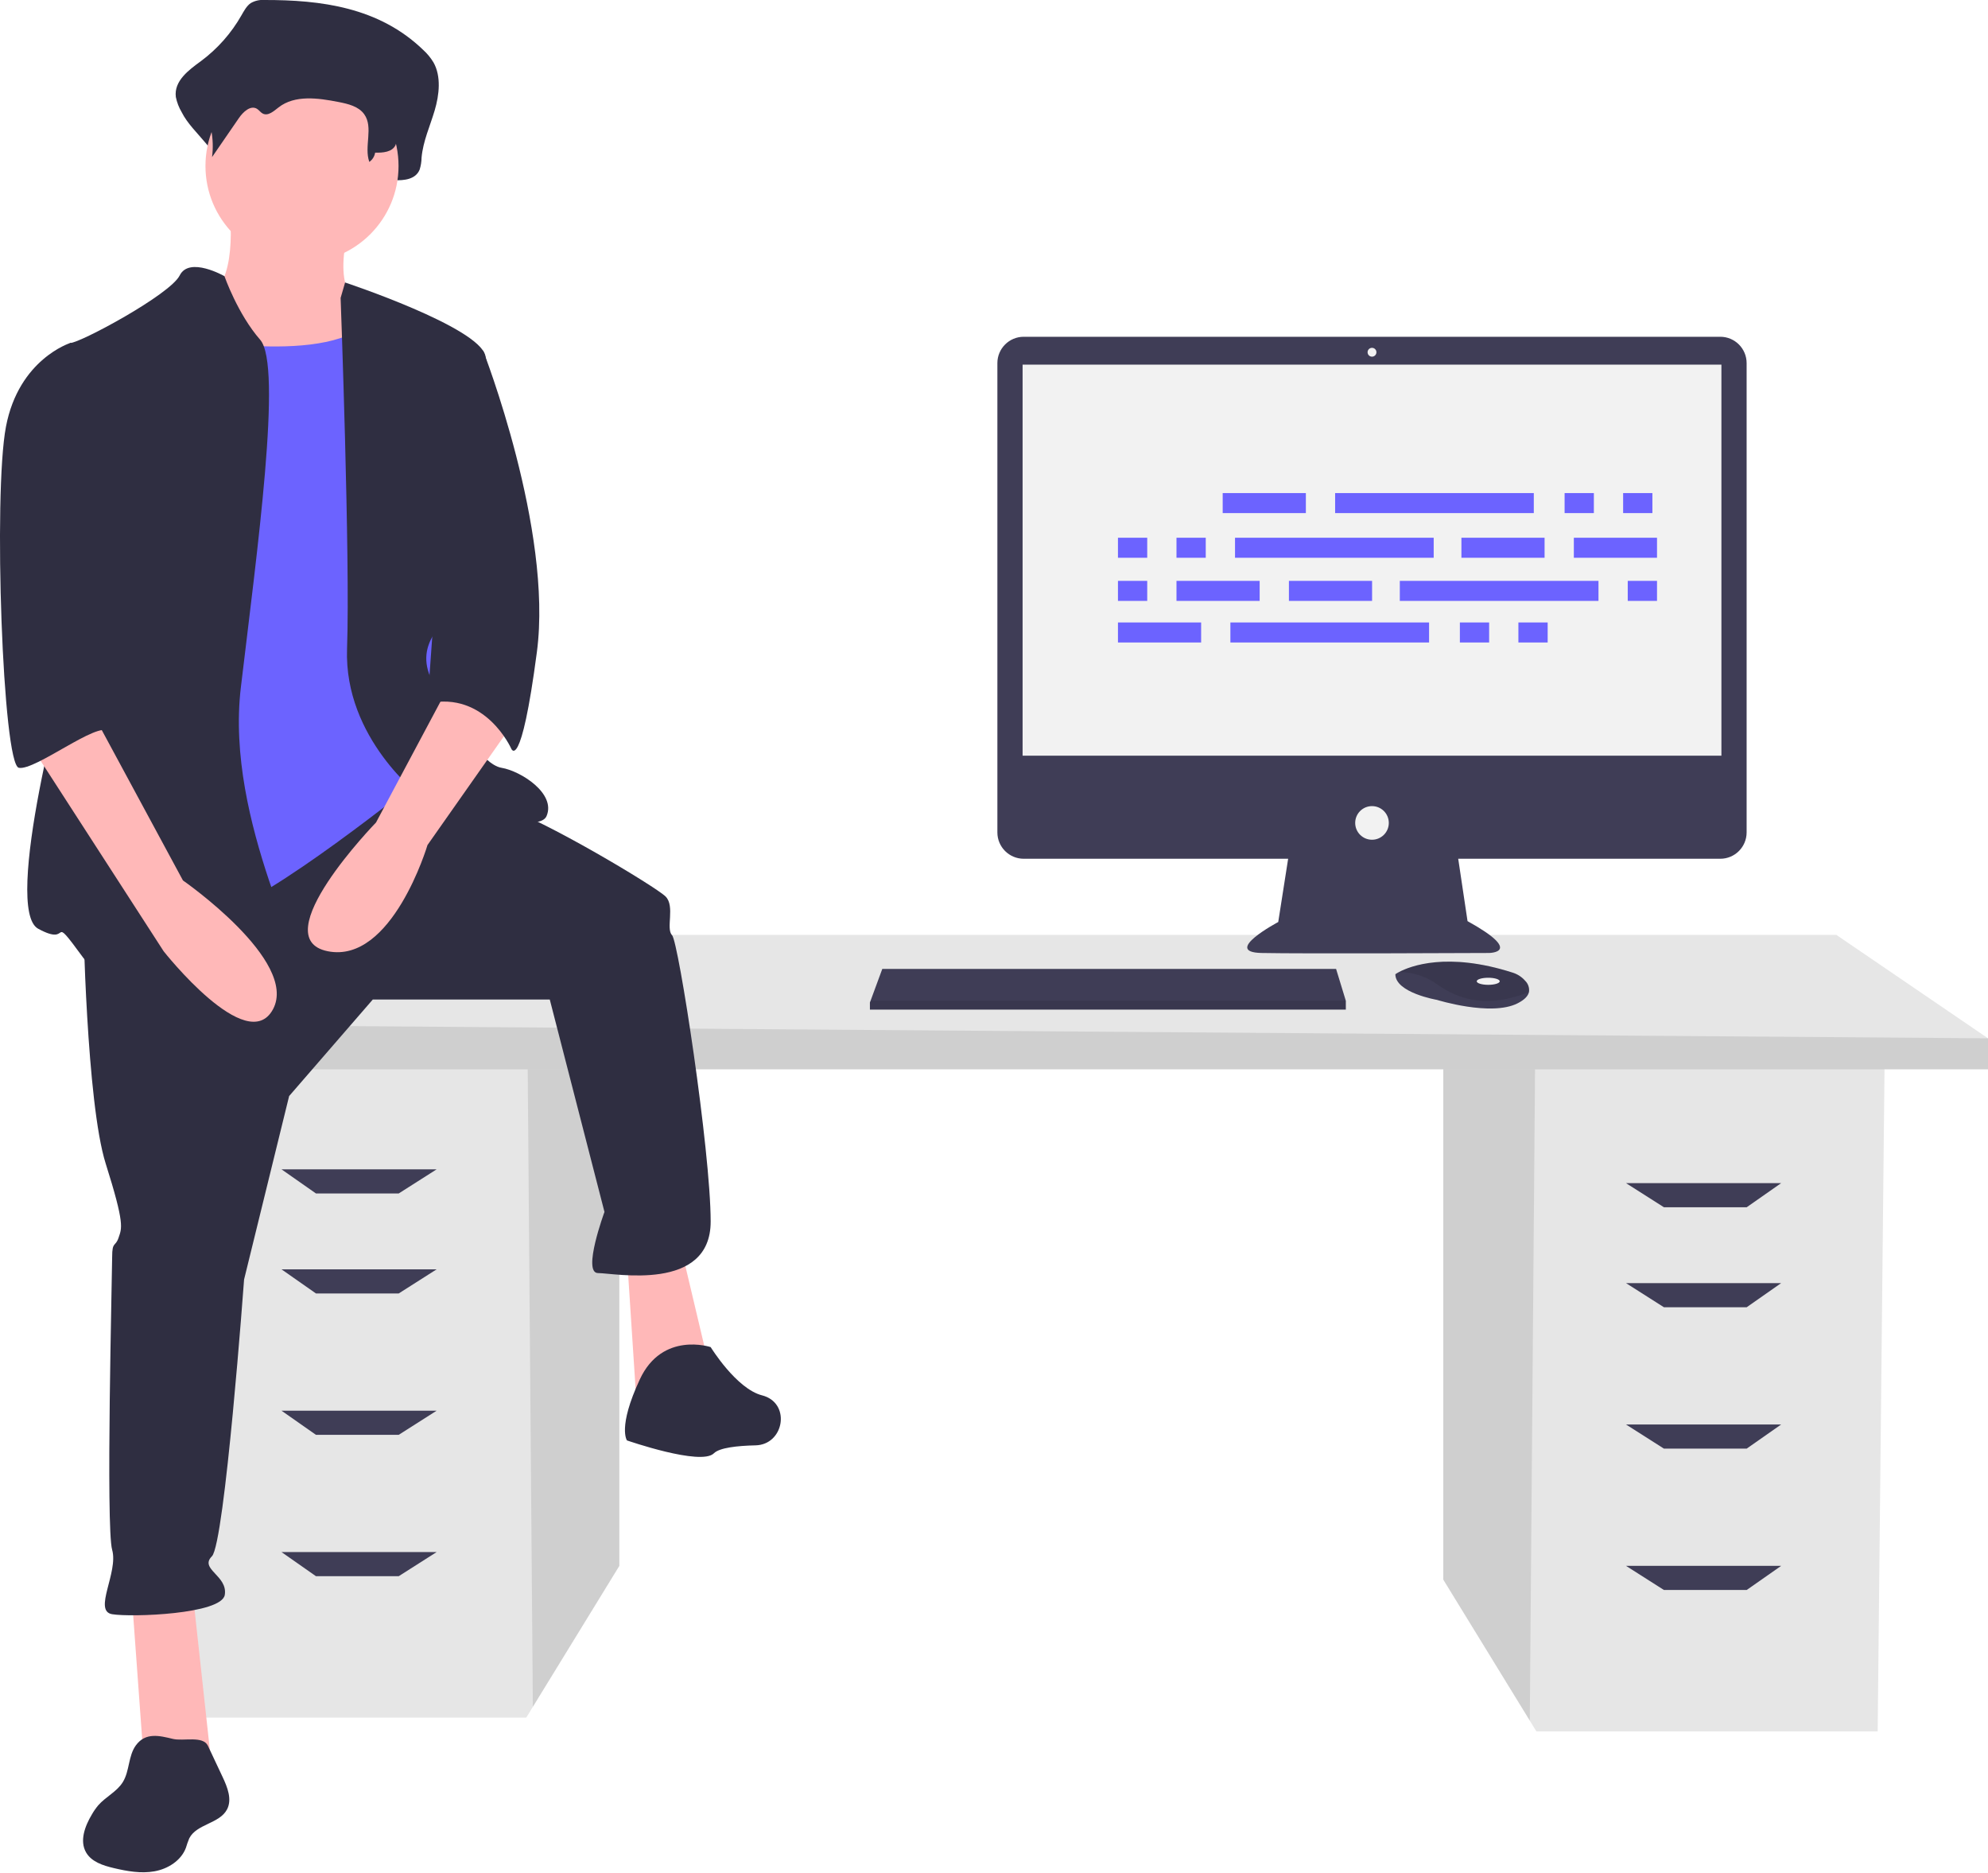
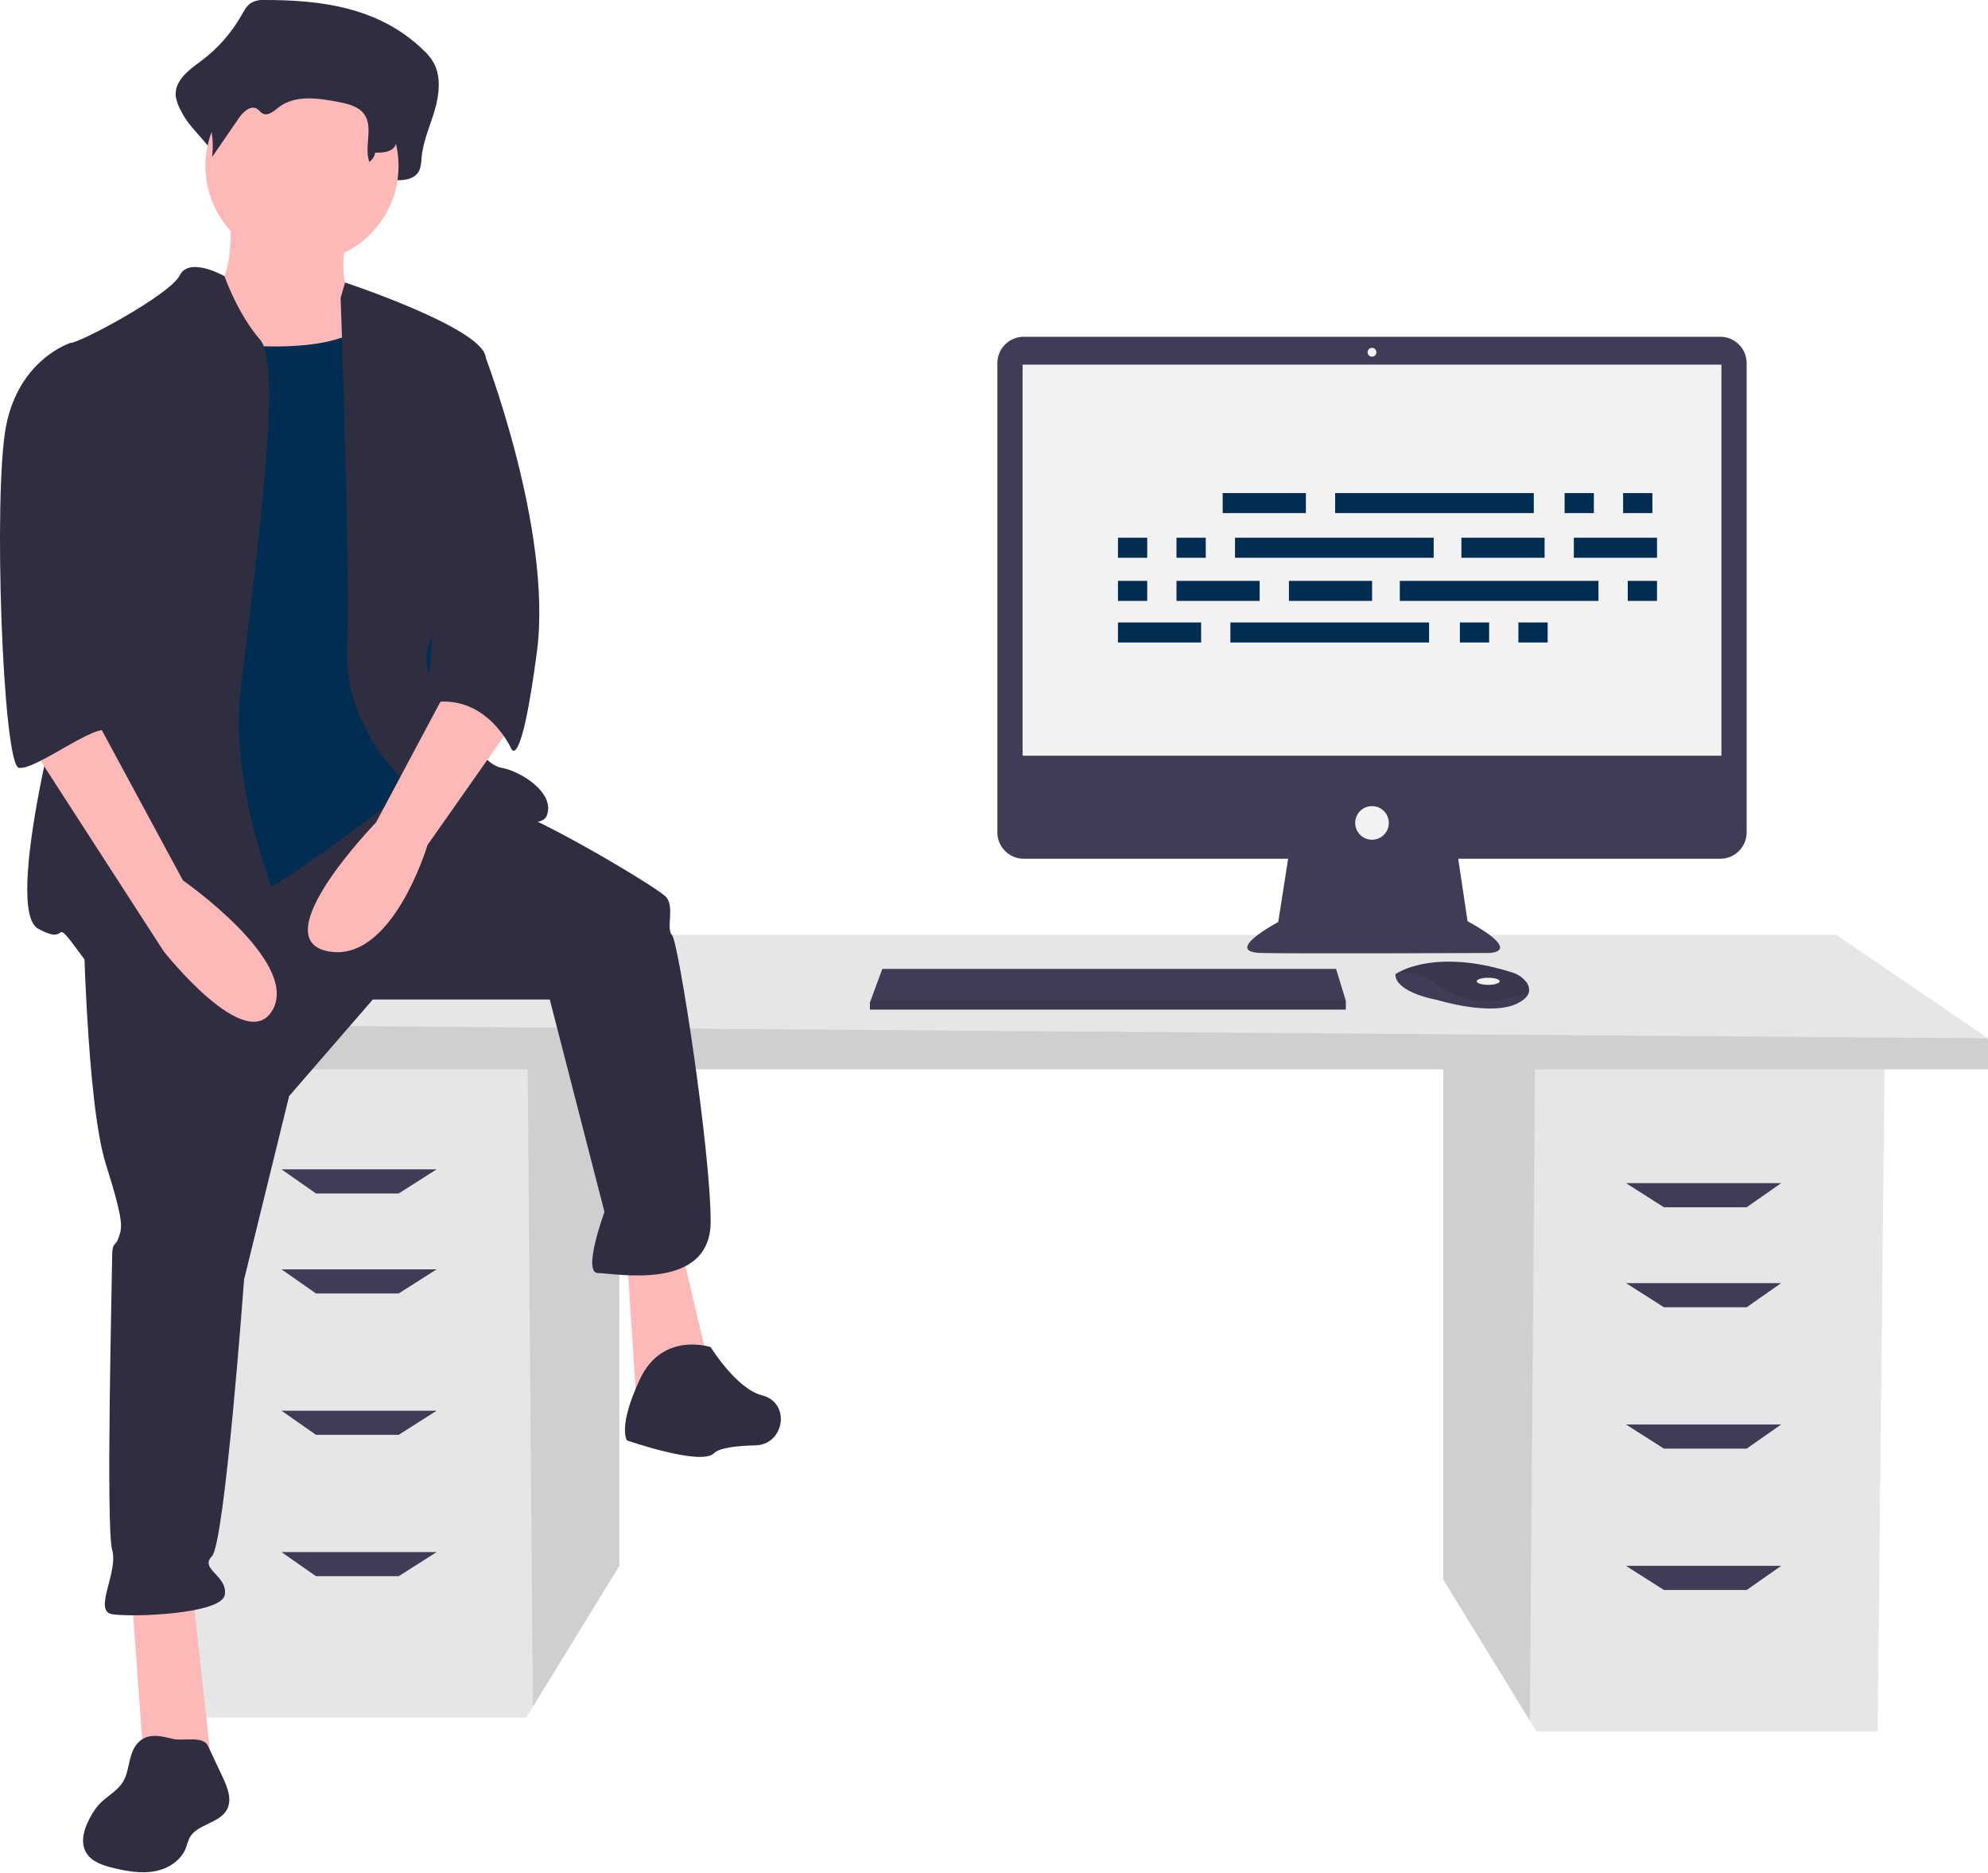
<svg xmlns="http://www.w3.org/2000/svg" id="b52d7e2d-d80f-4111-b6ed-d15502ee1edd" data-name="Layer 1" width="711.188" height="669.683" viewBox="0 0 711.188 669.683">
  <polygon points="516.326 380.018 516.326 565.013 547.27 615.443 549.625 619.279 671.722 619.279 674.189 380.018 516.326 380.018" fill="#e6e6e6" />
  <polygon points="516.326 380.018 516.326 565.013 547.27 615.443 549.169 380.018 516.326 380.018" opacity="0.1" />
  <polygon points="221.566 375.084 221.566 560.08 190.622 610.51 188.267 614.345 66.17 614.345 63.703 375.084 221.566 375.084" fill="#e6e6e6" />
  <polygon points="221.566 375.084 221.566 560.08 190.622 610.51 188.723 375.084 221.566 375.084" opacity="0.1" />
  <polygon points="711.188 371.385 711.188 382.484 47.67 382.484 47.67 366.451 109.335 334.385 656.923 334.385 711.188 371.385" fill="#e6e6e6" />
  <polygon points="711.188 371.385 711.188 382.484 47.67 382.484 47.67 366.451 711.188 371.385" opacity="0.1" />
  <polygon points="142.635 426.883 113.035 426.883 100.702 418.25 156.201 418.25 142.635 426.883" fill="#3f3d56" />
  <polygon points="142.635 462.649 113.035 462.649 100.702 454.016 156.201 454.016 142.635 462.649" fill="#3f3d56" />
  <polygon points="142.635 513.215 113.035 513.215 100.702 504.581 156.201 504.581 142.635 513.215" fill="#3f3d56" />
  <polygon points="142.635 563.78 113.035 563.78 100.702 555.147 156.201 555.147 142.635 563.78" fill="#3f3d56" />
  <polygon points="595.257 431.816 624.857 431.816 637.19 423.183 581.691 423.183 595.257 431.816" fill="#3f3d56" />
  <polygon points="595.257 467.582 624.857 467.582 637.19 458.949 581.691 458.949 595.257 467.582" fill="#3f3d56" />
  <polygon points="595.257 518.148 624.857 518.148 637.19 509.515 581.691 509.515 595.257 518.148" fill="#3f3d56" />
  <polygon points="595.257 568.713 624.857 568.713 637.19 560.08 581.691 560.08 595.257 568.713" fill="#3f3d56" />
  <path d="M859.82,235.615H610.634a9.423,9.423,0,0,0-9.424,9.424V412.897a9.423,9.423,0,0,0,9.424,9.424h94.593l-3.544,22.626s-20.253,10.759-6.013,11.076,81.328,0,81.328,0,12.974,0-7.595-11.392l-3.334-22.31h93.75a9.423,9.423,0,0,0,9.424-9.424V245.039A9.423,9.423,0,0,0,859.82,235.615Z" transform="translate(-244.406 -115.1587)" fill="#3f3d56" />
  <rect x="365.823" y="130.424" width="249.996" height="139.871" fill="#f2f2f2" />
  <circle cx="490.821" cy="125.994" r="1.582" fill="#f2f2f2" />
  <circle cx="490.821" cy="294.346" r="6.013" fill="#f2f2f2" />
  <polygon points="481.452 357.952 481.452 361.117 311.202 361.117 311.202 358.585 311.436 357.952 315.632 346.56 477.971 346.56 481.452 357.952" fill="#3f3d56" />
  <path d="M791.376,470.013c-.31,1.326-1.481,2.725-4.127,4.047-9.493,4.747-28.797-1.266-28.797-1.266s-14.873-2.532-14.873-9.177a11.866,11.866,0,0,1,1.304-.775c3.991-2.112,17.225-7.322,40.691.221a9.786,9.786,0,0,1,4.46,2.923A4.667,4.667,0,0,1,791.376,470.013Z" transform="translate(-244.406 -115.1587)" fill="#3f3d56" />
  <path d="M791.376,470.013c-11.62,4.452-21.977,4.785-32.607-2.598a23.343,23.343,0,0,0-13.886-4.573c3.991-2.112,17.225-7.322,40.691.221a9.786,9.786,0,0,1,4.46,2.923A4.667,4.667,0,0,1,791.376,470.013Z" transform="translate(-244.406 -115.1587)" opacity="0.1" />
  <ellipse cx="532.4" cy="350.99" rx="4.114" ry="1.266" fill="#f2f2f2" />
  <polygon points="481.452 357.952 481.452 361.117 311.202 361.117 311.202 358.585 311.436 357.952 481.452 357.952" opacity="0.1" />
  <path d="M339.068,115.159a8.554,8.554,0,0,0-4.961,1.108c-1.476,1.011-2.406,2.782-3.356,4.429a52.986,52.986,0,0,1-14.434,16.305c-4.289,3.142-9.742,7.06-9.008,12.853a17.372,17.372,0,0,0,2.091,5.426c3.957,7.987,14.754,14.159,13.692,23.273,3.931-6.581-1.327-9.835,2.604-16.416,1.872-3.134,5.124-6.672,7.951-4.704.946.659,1.568,1.841,2.553,2.419,2.351,1.38,4.853-1.258,6.934-3.126,7.177-6.443,17.383-4.755,26.314-2.747,4.216.948,8.847,2.191,11.34,6.221,3.277,5.298-3.113,11.02-4.728,17.01a3.264,3.264,0,0,0,3.503,4.062c2.68-.264,5.854-.481,6.013-1.657,3.372.12,7.503-.262,8.947-3.772a14.762,14.762,0,0,0,.693-4.293c.53-5.897,3.033-11.277,4.691-16.89s2.379-12.191-.419-17.167a19.864,19.864,0,0,0-3.666-4.456C379.94,117.67,359.063,115.136,339.068,115.159Z" transform="translate(-244.406 -115.1587)" fill="#2f2e41" />
  <path d="M326.544,190.064s3.453,28.778-9.209,31.081,11.511,41.441,11.511,41.441l57.557,6.907-13.814-46.045s-9.209-3.453-3.453-26.476S326.544,190.064,326.544,190.064Z" transform="translate(-244.406 -115.1587)" fill="#ffb8b8" />
  <polygon points="47.028 569.318 51.633 632.631 75.806 632.631 68.9 569.318 47.028 569.318" fill="#ffb8b8" />
  <polygon points="224.303 449.6 227.756 502.552 254.233 491.041 243.872 447.298 224.303 449.6" fill="#ffb8b8" />
  <path d="M274.167,442.738s1.151,66.766,8.058,88.637,5.756,23.023,4.605,26.476-2.302,1.151-2.302,6.907-2.302,96.695,0,104.753-6.907,21.872,0,23.023,39.139,0,40.29-6.907-9.209-9.209-4.605-13.814,11.511-98.998,11.511-98.998l16.116-65.615,29.93-34.534H441.082l19.569,75.975s-8.058,21.872-2.302,21.872,40.29,6.907,40.29-18.418S487.127,451.947,484.825,449.645s1.151-10.36-2.302-13.814-43.743-27.627-58.708-32.232S387.857,393.515,387.857,393.515Z" transform="translate(-244.406 -115.1587)" fill="#2f2e41" />
  <path d="M498.639,596.991s-17.267-5.756-25.325,11.511-4.605,21.872-4.605,21.872,26.476,9.209,31.081,4.605c2.003-2.003,8.365-2.699,14.913-2.846,9.973-.224,12.626-14.333,3.207-17.619q-.421-.147-.853-.255C507.848,611.955,498.639,596.991,498.639,596.991Z" transform="translate(-244.406 -115.1587)" fill="#2f2e41" />
  <circle cx="108.038" cy="59.365" r="34.534" fill="#ffb8b8" />
-   <path d="M307.55,235.534s56.406,11.511,70.219-6.907,19.569,51.801,19.569,51.801l6.907,73.673-10.36,40.29s-54.103,43.743-71.37,47.197-43.743,5.756-43.743,5.756,8.058-127.776,8.058-130.078S307.55,235.534,307.55,235.534Z" transform="translate(-244.406 -115.1587)" fill="#6c63ff" />
+   <path d="M307.55,235.534s56.406,11.511,70.219-6.907,19.569,51.801,19.569,51.801l6.907,73.673-10.36,40.29s-54.103,43.743-71.37,47.197-43.743,5.756-43.743,5.756,8.058-127.776,8.058-130.078S307.55,235.534,307.55,235.534Z" transform="translate(-244.406 -115.1587)" fill="#012D52" />
  <path d="M324.704,213.945s-12.55-7.189-16.003-.282S273.016,237.836,269.562,237.836s6.907,95.544,2.302,107.056S245.389,440.436,258.051,447.343s3.453-6.907,16.116,10.36,74.824,17.267,78.277,10.36-27.627-58.708-21.872-107.056,14.965-115.114,6.907-124.323S324.704,213.945,324.704,213.945Z" transform="translate(-244.406 -115.1587)" fill="#2f2e41" />
  <path d="M366.258,221.72l1.603-5.518s47.895,15.878,50.198,26.238,1.151,82.882-6.907,88.637-19.569,14.965-11.511,28.778,17.267,28.778,24.174,29.93,19.569,9.209,16.116,17.267-44.894-6.907-44.894-6.907-27.627-20.72-26.476-52.952S366.258,221.72,366.258,221.72Z" transform="translate(-244.406 -115.1587)" fill="#2f2e41" />
  <path d="M406.548,357.554l-27.627,51.801s-40.29,41.441-17.267,46.045,35.685-37.987,35.685-37.987l29.93-42.592Z" transform="translate(-244.406 -115.1587)" fill="#ffb8b8" />
  <path d="M340.75,124.195a7.838,7.838,0,0,0-4.039.783,9.413,9.413,0,0,0-2.732,3.131,39.773,39.773,0,0,1-11.75,11.524c-3.491,2.221-7.93,4.99-7.333,9.084a11.359,11.359,0,0,0,1.702,3.835,30.163,30.163,0,0,1,3.665,18.801l9.6-13.954c1.524-2.215,4.171-4.715,6.472-3.324.77.466,1.276,1.301,2.078,1.71,1.914.975,3.95-.889,5.644-2.21,5.842-4.554,14.15-3.361,21.421-1.942,3.432.67,7.202,1.549,9.231,4.397,3.372,4.733-.149,11.572,1.819,17.04a5.023,5.023,0,0,0,2.079-3.317c2.745.085,6.107-.185,7.283-2.666a9.188,9.188,0,0,0,.564-3.034c.432-4.168,2.469-7.971,3.819-11.938s1.937-8.616-.341-12.133a14.681,14.681,0,0,0-2.984-3.149C374.022,125.97,357.027,124.178,340.75,124.195Z" transform="translate(-244.406 -115.1587)" fill="#2f2e41" />
  <path d="M406.548,237.836l10.725,2.847s24.96,63.919,19.204,107.662-9.209,34.534-9.209,34.534-9.209-20.72-29.93-16.116Z" transform="translate(-244.406 -115.1587)" fill="#2f2e41" />
  <path d="M293.029,739.422c-2.776,3.772-2.219,9.165-4.678,13.151-2.131,3.455-6.148,5.267-8.814,8.329a22.326,22.326,0,0,0-2.266,3.26c-2.473,4.143-4.483,9.452-2.048,13.616,1.959,3.35,6.078,4.66,9.855,5.552,4.774,1.128,9.734,2.031,14.564,1.169s9.549-3.819,11.271-8.412a32.5,32.5,0,0,1,1.205-3.401c2.617-5.153,10.827-5.209,13.506-10.33,1.875-3.584.151-7.916-1.571-11.576l-5.261-11.177c-1.746-3.709-8.824-1.576-12.513-2.465C301.465,735.978,296.491,734.701,293.029,739.422Z" transform="translate(-244.406 -115.1587)" fill="#2f2e41" />
  <path d="M254.598,380.577l48.348,74.824s29.93,37.987,39.139,20.72-32.232-46.045-32.232-46.045L278.772,372.519Z" transform="translate(-244.406 -115.1587)" fill="#ffb8b8" />
  <path d="M278.772,240.138,269.562,237.836s-18.418,5.756-23.023,29.93-1.151,120.869,4.605,122.02,28.427-16.837,32.056-13.023-7.882-15.756-4.429-26.116S278.772,240.138,278.772,240.138Z" transform="translate(-244.406 -115.1587)" fill="#2f2e41" />
  <g id="f3c2397c-d780-4cc6-97d8-1503d8277a2c" data-name="Group 13">
-     <rect id="ad41612f-86f7-46b2-a964-3a5da7bcf3cf" data-name="Rectangle 55" x="437.407" y="176.363" width="29.752" height="7.163" fill="#6c63ff" />
-     <rect id="b9a0b375-cc2a-4c59-8850-661af54e4f62" data-name="Rectangle 56" x="559.722" y="176.363" width="10.468" height="7.163" fill="#6c63ff" />
-     <rect id="e174c2ab-9bc5-41ec-b37c-b06fbf8a9878" data-name="Rectangle 57" x="580.659" y="176.363" width="10.468" height="7.163" fill="#6c63ff" />
-     <rect id="ba2479ac-4c7d-43b4-a028-73b1e20e4002" data-name="Rectangle 58" x="477.628" y="176.363" width="71.075" height="7.163" fill="#6c63ff" />
-     <rect id="ac60ef86-00f2-480b-8171-28b6fdfc1958" data-name="Rectangle 59" x="399.941" y="222.644" width="29.752" height="7.163" fill="#6c63ff" />
-     <rect id="b3d8298d-cd65-487a-8b19-4cee946356e7" data-name="Rectangle 60" x="522.256" y="222.644" width="10.468" height="7.163" fill="#6c63ff" />
-     <rect id="ed27f15f-f0c4-4569-8330-a6688f8e356c" data-name="Rectangle 61" x="543.193" y="222.644" width="10.468" height="7.163" fill="#6c63ff" />
-     <rect id="f685c005-adaf-4d60-acda-005b037d82a6" data-name="Rectangle 62" x="440.162" y="222.644" width="71.075" height="7.163" fill="#6c63ff" />
-     <rect id="eca7c7fc-83f8-48ca-a588-6606db47af3f" data-name="Rectangle 63" x="522.807" y="192.341" width="29.752" height="7.163" fill="#6c63ff" />
-     <rect id="a71b5b2f-f8b9-481d-a301-5e3357e5fe42" data-name="Rectangle 64" x="563.028" y="192.341" width="29.752" height="7.163" fill="#6c63ff" />
-     <rect id="abb3a25a-f854-41fc-8391-e6ad9fbe2417" data-name="Rectangle 66" x="399.941" y="192.341" width="10.468" height="7.163" fill="#6c63ff" />
-     <rect id="add2b425-b775-4eb5-9c25-8c4c14f957c9" data-name="Rectangle 67" x="420.878" y="192.341" width="10.468" height="7.163" fill="#6c63ff" />
-     <rect id="b7159612-3b84-4b0b-a885-612eaab04c06" data-name="Rectangle 68" x="441.815" y="192.341" width="71.075" height="7.163" fill="#6c63ff" />
-     <rect id="edfc7301-4de5-47dc-80e2-1ae2da982d6d" data-name="Rectangle 69" x="461.099" y="207.768" width="29.752" height="7.163" fill="#6c63ff" />
-     <rect id="e1009f91-6275-4375-80fa-0d778e331fdc" data-name="Rectangle 70" x="420.878" y="207.768" width="29.752" height="7.163" fill="#6c63ff" />
-     <rect id="a060fb9f-1f1a-4862-9a69-16dd49199e18" data-name="Rectangle 71" x="399.941" y="207.768" width="10.468" height="7.163" fill="#6c63ff" />
-     <rect id="b6754d5f-104f-449c-b9a9-cf9ac82bf5fe" data-name="Rectangle 73" x="582.312" y="207.768" width="10.468" height="7.163" fill="#6c63ff" />
-     <rect id="e6ed1ccd-2cfd-450f-a339-07df3a1ee6bb" data-name="Rectangle 74" x="500.768" y="207.768" width="71.075" height="7.163" fill="#6c63ff" />
+     <rect id="ad41612f-86f7-46b2-a964-3a5da7bcf3cf" data-name="Rectangle 55" x="437.407" y="176.363" width="29.752" height="7.163" fill="#012D52" />
+     <rect id="b9a0b375-cc2a-4c59-8850-661af54e4f62" data-name="Rectangle 56" x="559.722" y="176.363" width="10.468" height="7.163" fill="#012D52" />
+     <rect id="e174c2ab-9bc5-41ec-b37c-b06fbf8a9878" data-name="Rectangle 57" x="580.659" y="176.363" width="10.468" height="7.163" fill="#012D52" />
+     <rect id="ba2479ac-4c7d-43b4-a028-73b1e20e4002" data-name="Rectangle 58" x="477.628" y="176.363" width="71.075" height="7.163" fill="#012D52" />
+     <rect id="ac60ef86-00f2-480b-8171-28b6fdfc1958" data-name="Rectangle 59" x="399.941" y="222.644" width="29.752" height="7.163" fill="#012D52" />
+     <rect id="b3d8298d-cd65-487a-8b19-4cee946356e7" data-name="Rectangle 60" x="522.256" y="222.644" width="10.468" height="7.163" fill="#012D52" />
+     <rect id="ed27f15f-f0c4-4569-8330-a6688f8e356c" data-name="Rectangle 61" x="543.193" y="222.644" width="10.468" height="7.163" fill="#012D52" />
+     <rect id="f685c005-adaf-4d60-acda-005b037d82a6" data-name="Rectangle 62" x="440.162" y="222.644" width="71.075" height="7.163" fill="#012D52" />
+     <rect id="eca7c7fc-83f8-48ca-a588-6606db47af3f" data-name="Rectangle 63" x="522.807" y="192.341" width="29.752" height="7.163" fill="#012D52" />
+     <rect id="a71b5b2f-f8b9-481d-a301-5e3357e5fe42" data-name="Rectangle 64" x="563.028" y="192.341" width="29.752" height="7.163" fill="#012D52" />
+     <rect id="abb3a25a-f854-41fc-8391-e6ad9fbe2417" data-name="Rectangle 66" x="399.941" y="192.341" width="10.468" height="7.163" fill="#012D52" />
+     <rect id="add2b425-b775-4eb5-9c25-8c4c14f957c9" data-name="Rectangle 67" x="420.878" y="192.341" width="10.468" height="7.163" fill="#012D52" />
+     <rect id="b7159612-3b84-4b0b-a885-612eaab04c06" data-name="Rectangle 68" x="441.815" y="192.341" width="71.075" height="7.163" fill="#012D52" />
+     <rect id="edfc7301-4de5-47dc-80e2-1ae2da982d6d" data-name="Rectangle 69" x="461.099" y="207.768" width="29.752" height="7.163" fill="#012D52" />
+     <rect id="e1009f91-6275-4375-80fa-0d778e331fdc" data-name="Rectangle 70" x="420.878" y="207.768" width="29.752" height="7.163" fill="#012D52" />
+     <rect id="a060fb9f-1f1a-4862-9a69-16dd49199e18" data-name="Rectangle 71" x="399.941" y="207.768" width="10.468" height="7.163" fill="#012D52" />
+     <rect id="b6754d5f-104f-449c-b9a9-cf9ac82bf5fe" data-name="Rectangle 73" x="582.312" y="207.768" width="10.468" height="7.163" fill="#012D52" />
+     <rect id="e6ed1ccd-2cfd-450f-a339-07df3a1ee6bb" data-name="Rectangle 74" x="500.768" y="207.768" width="71.075" height="7.163" fill="#012D52" />
  </g>
</svg>
